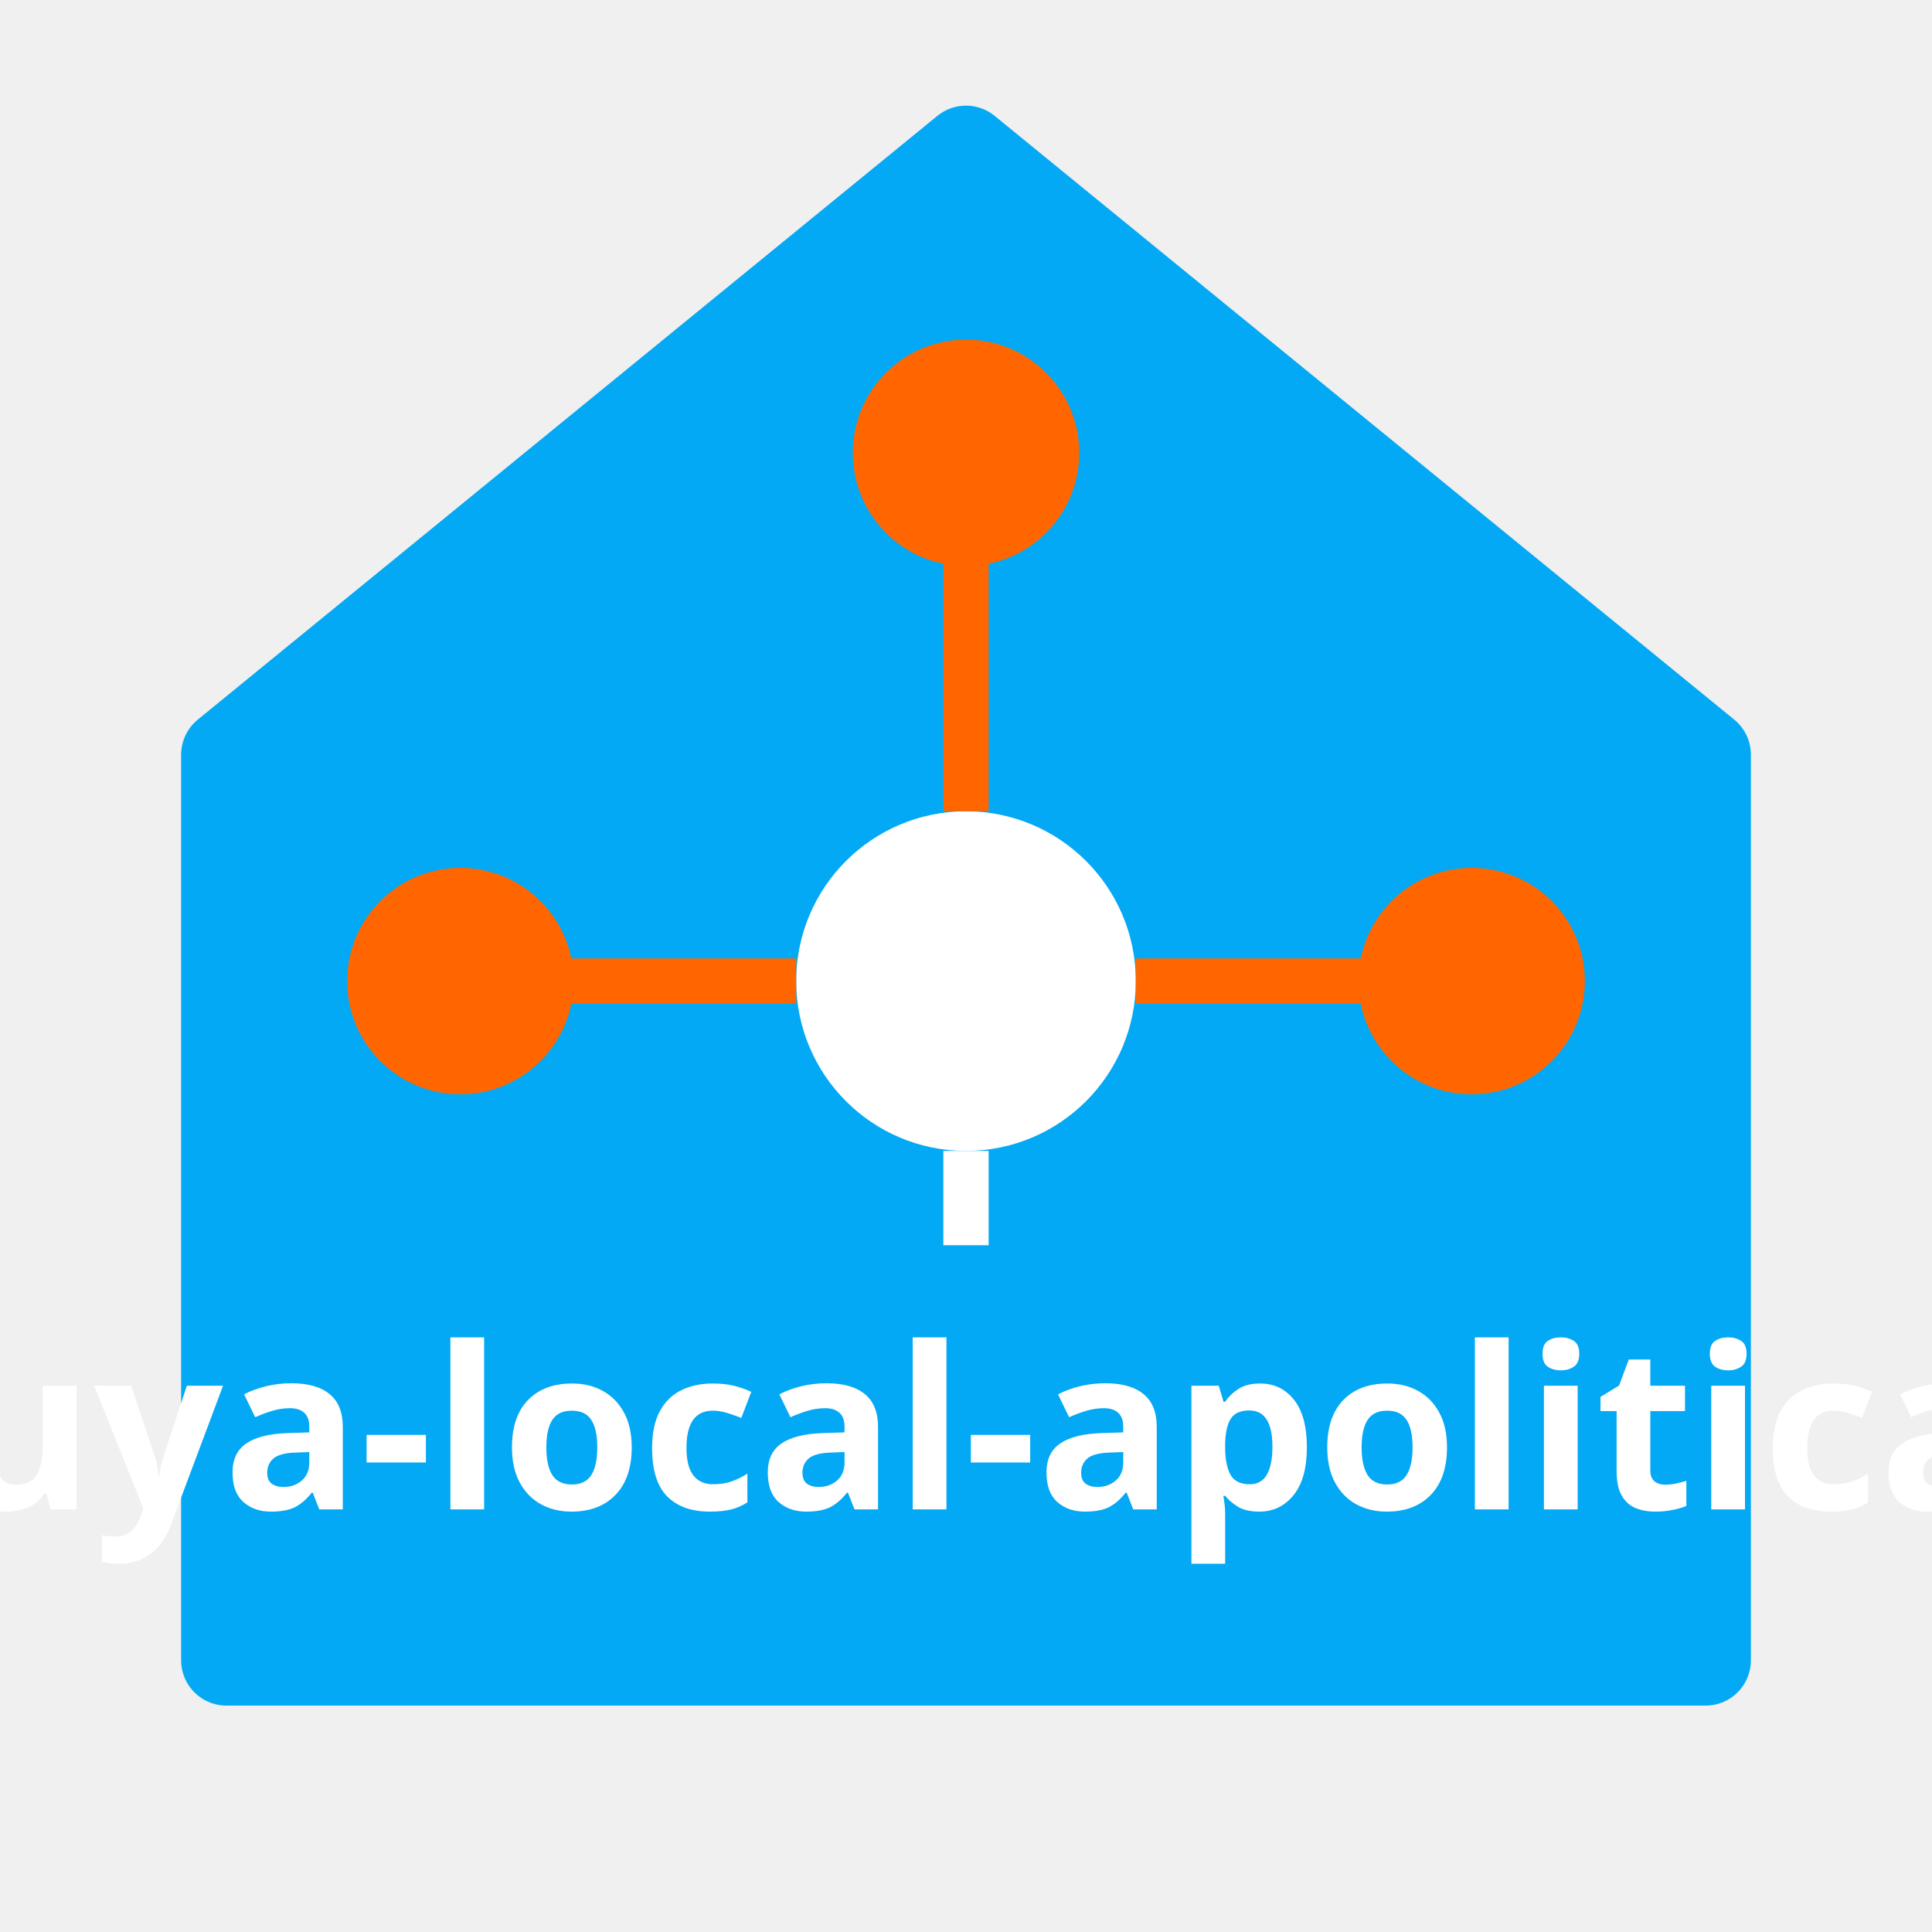
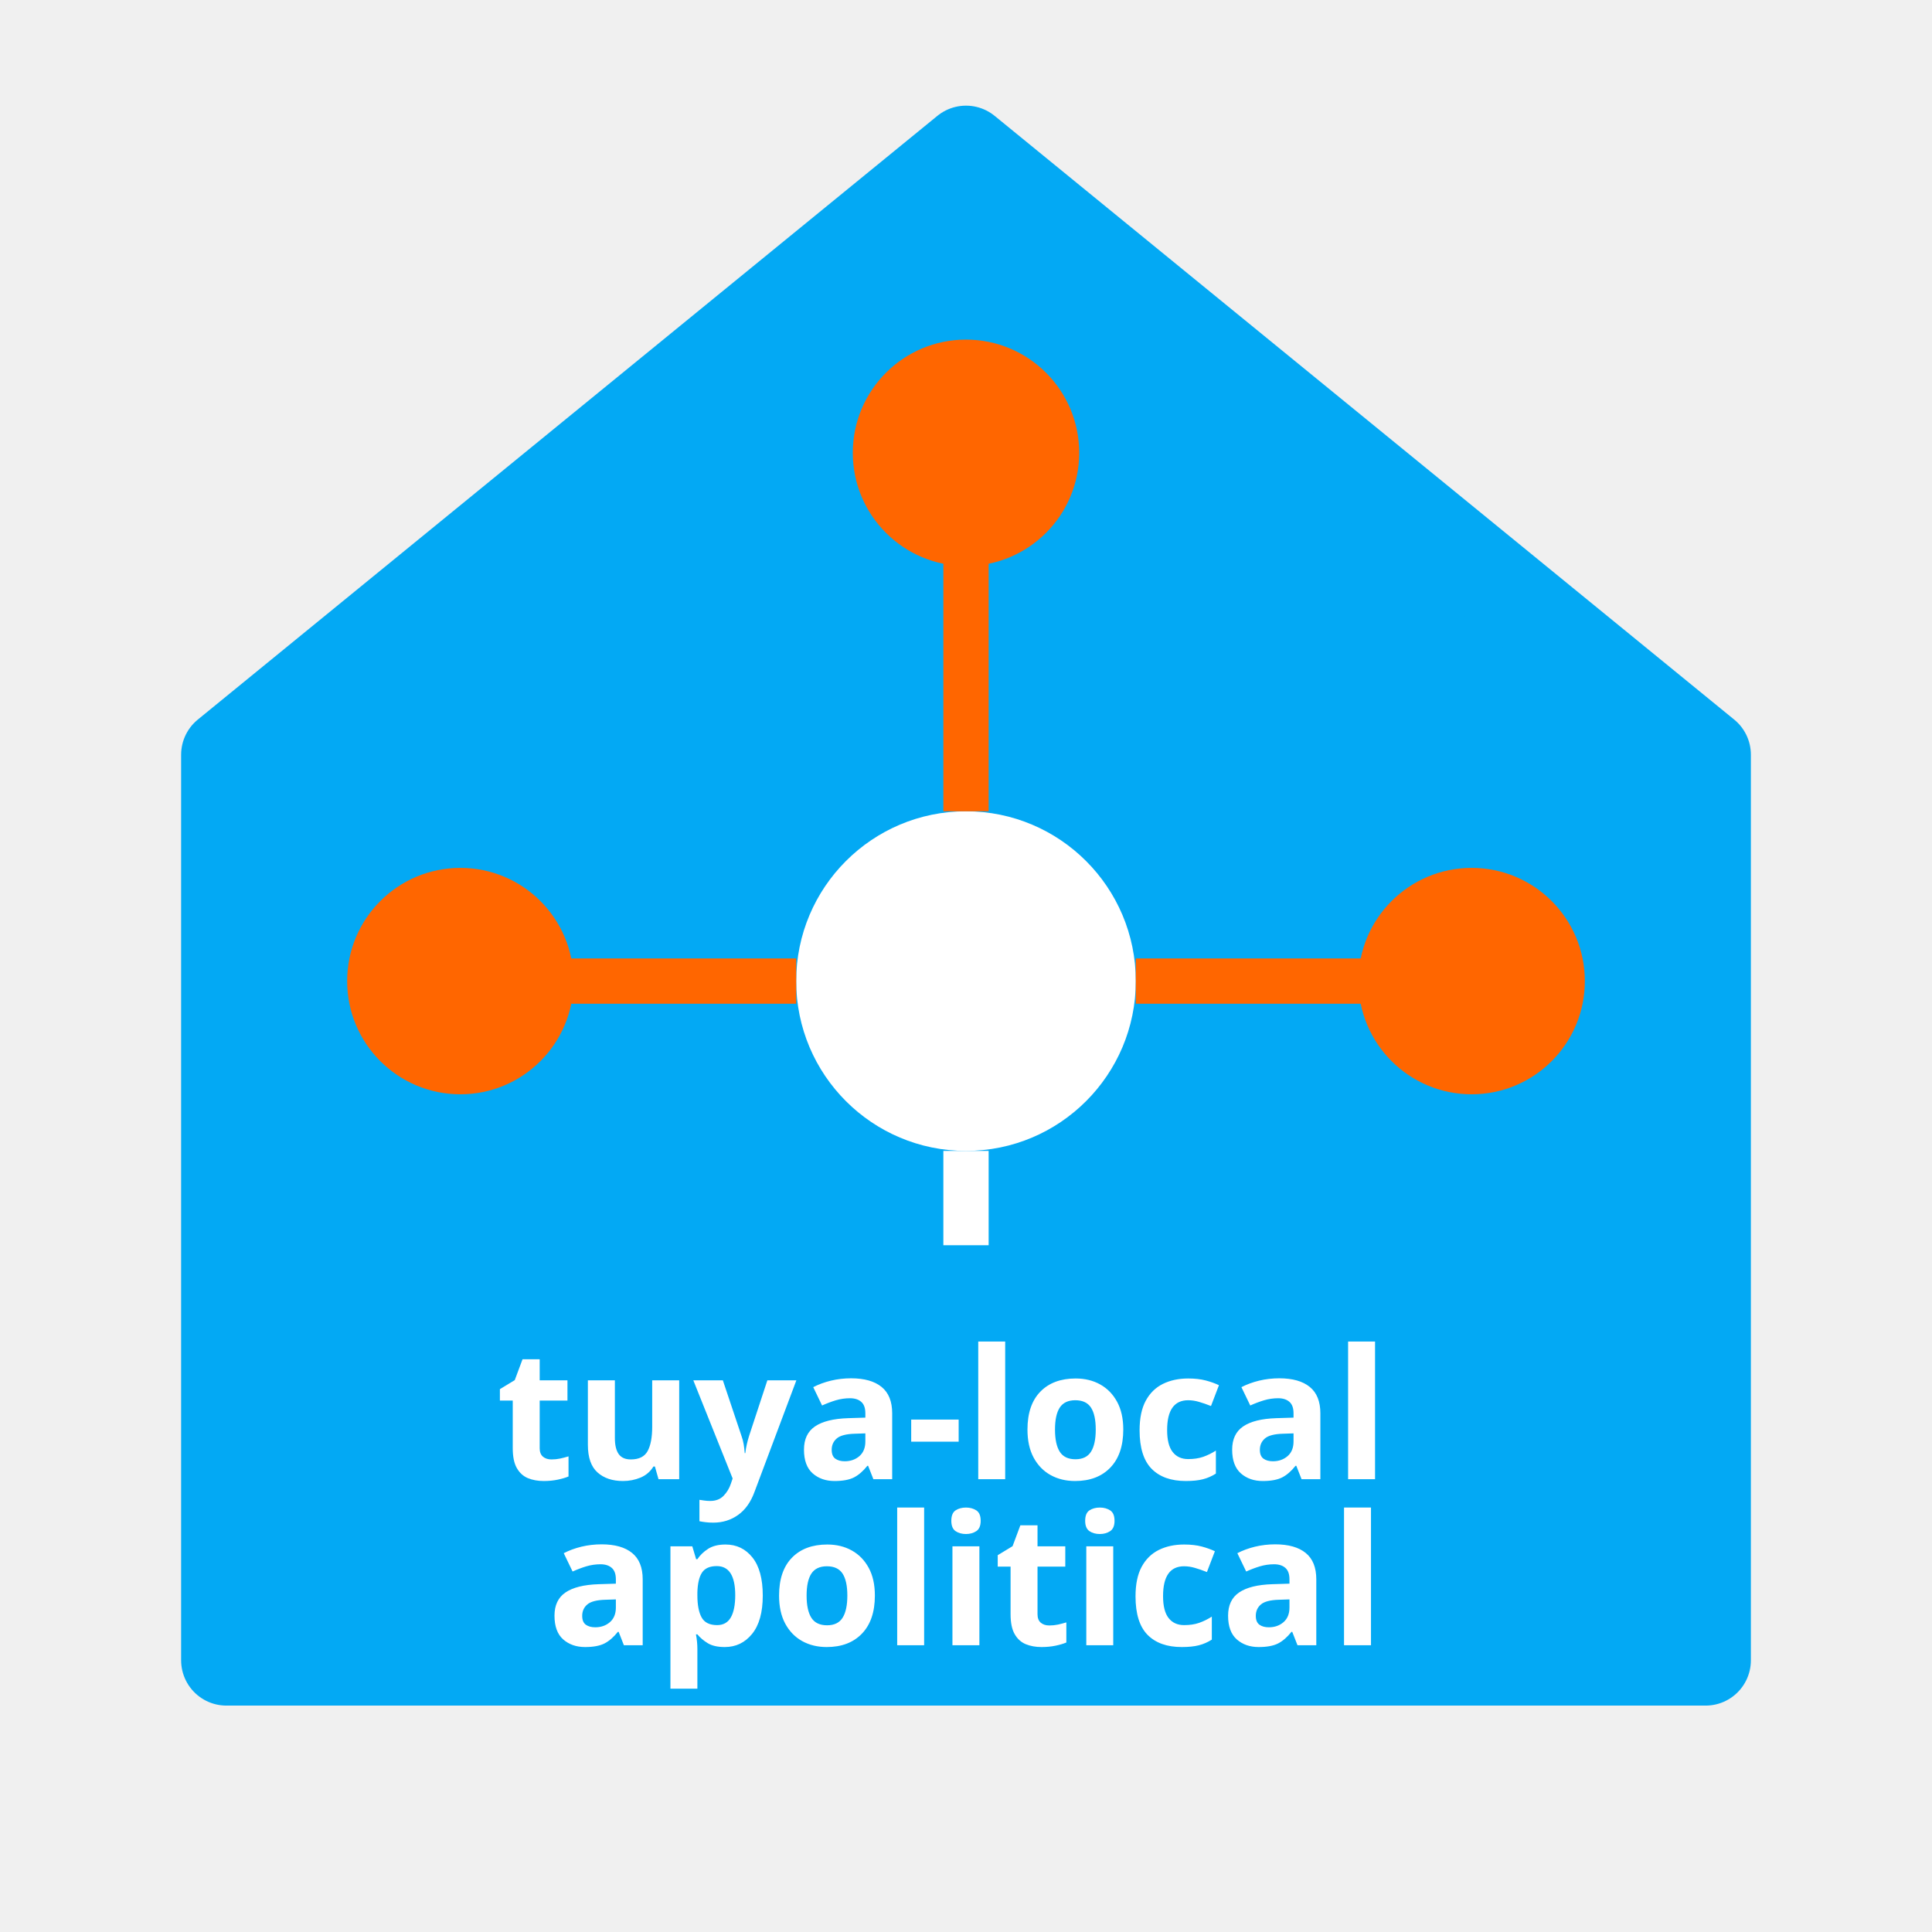
<svg xmlns="http://www.w3.org/2000/svg" width="512" height="512" viewBox="0 0 512 512" version="1.1" id="svg6">
  <defs id="defs6" />
  <path d="M256 40L60 200V440H452V200L256 40Z" fill="#03A9F4" stroke="#03A9F4" stroke-width="24" stroke-linejoin="round" id="path1" />
&gt;
  
  
<circle cx="256" cy="260" r="45" fill="#FFFFFF" id="circle1" />
  <line x1="256" y1="215" x2="256" y2="120" stroke="#FF6600" stroke-width="12" id="line1" />
  <line x1="301" y1="260" x2="390" y2="260" stroke="#FF6600" stroke-width="12" id="line2" />
  <line x1="211" y1="260" x2="122" y2="260" stroke="#FF6600" stroke-width="12" id="line3" />
  <line x1="256" y1="305" x2="256" y2="330" stroke="#FFFFFF" stroke-width="12" id="line4" />
  <circle cx="256" cy="120" r="30" fill="#FF6600" id="circle4" />
  <circle cx="390" cy="260" r="30" fill="#FF6600" id="circle5" />
  <circle cx="122" cy="260" r="30" fill="#FF6600" id="circle6" />
-   <text x="256" y="400" text-anchor="middle" font-family="sans-serif" font-weight="bold" font-size="60" fill="#FFFFFF" id="text6">tuya-local-apolitical</text>
+   <text x="256" text-anchor="middle" font-family="sans-serif" font-weight="bold" font-size="48" fill="#FFFFFF" id="text6">
+     <tspan x="256" y="392">tuya-local</tspan>
+     <tspan x="256" y="436">apolitical</tspan>
+   </text>
</svg>
